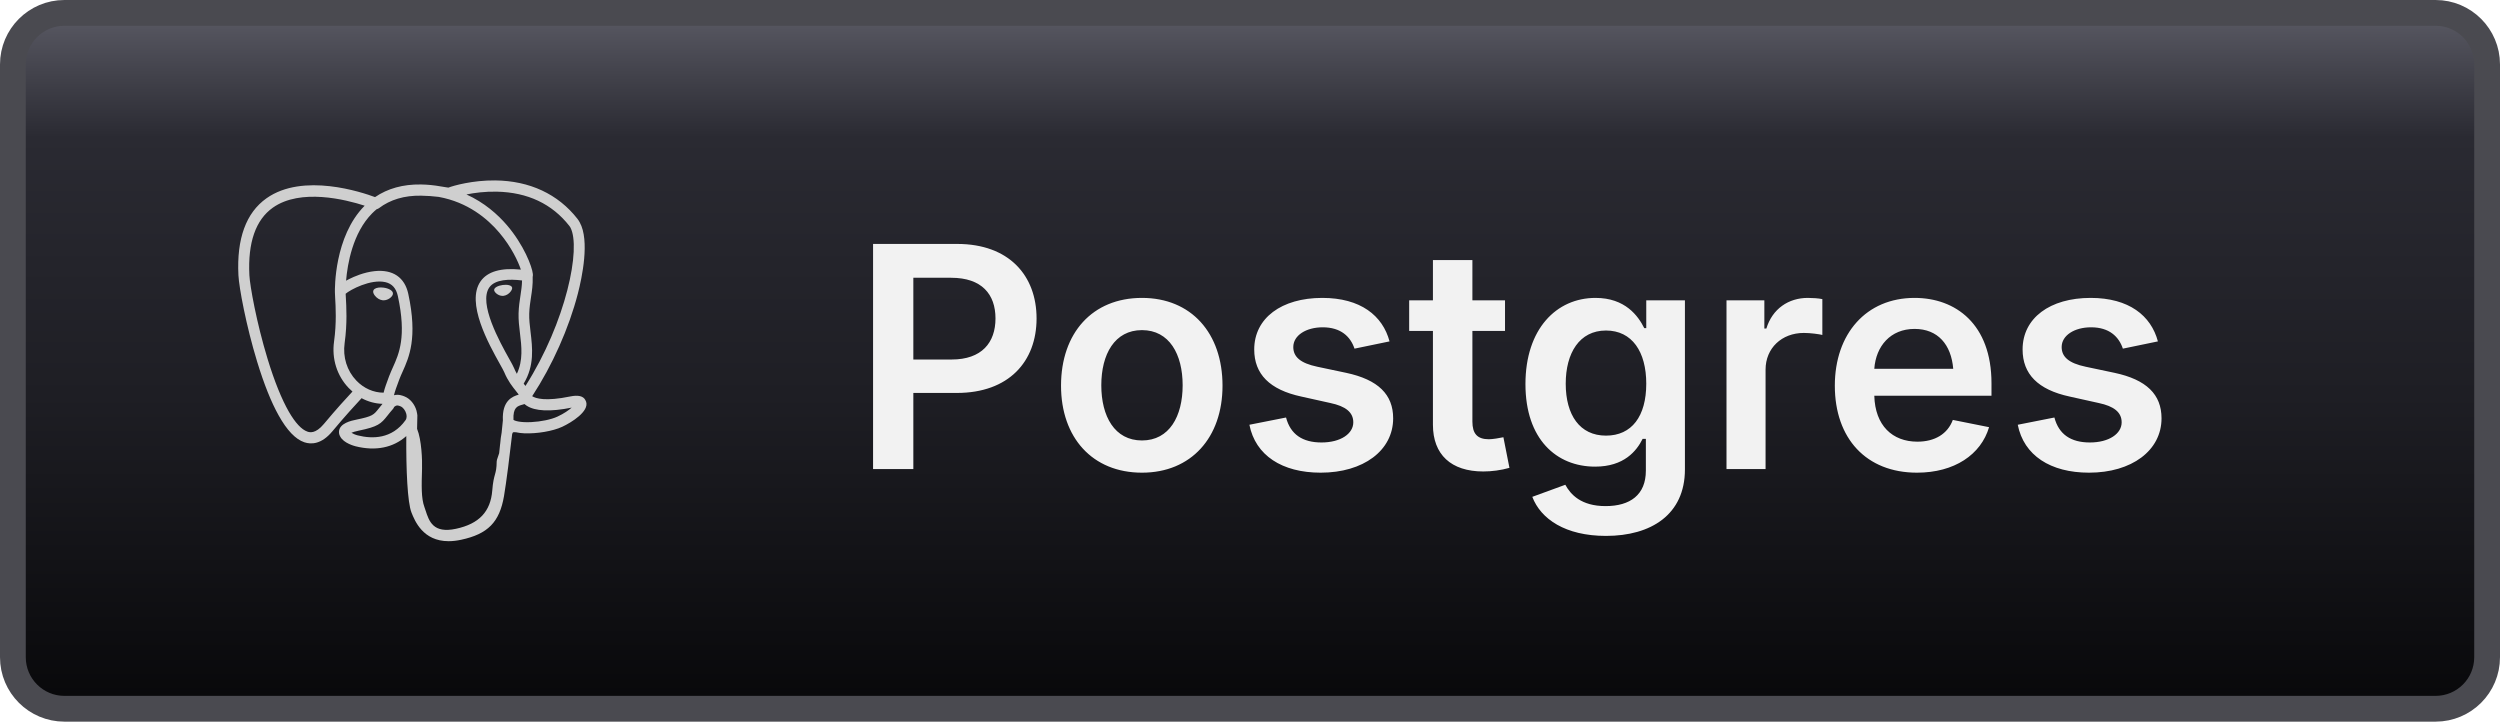
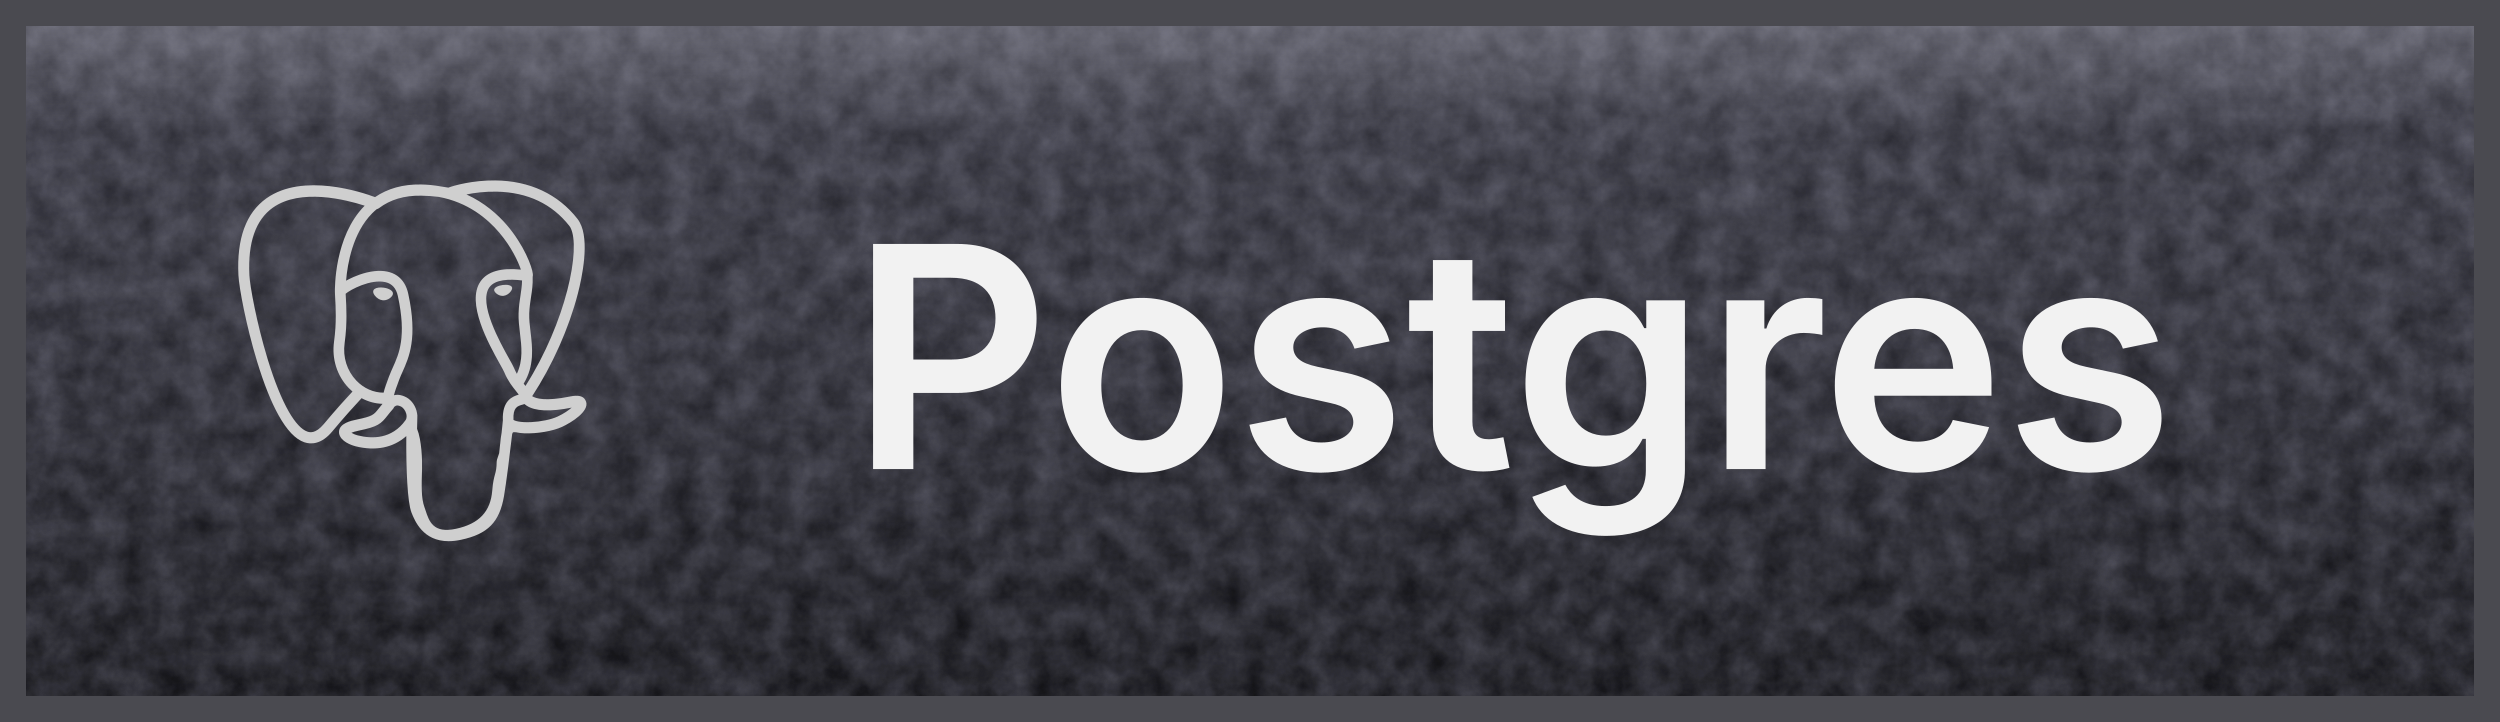
<svg xmlns="http://www.w3.org/2000/svg" width="97" height="28" viewBox="0 0 97 28" role="img" aria-label="Postgres">
  <defs>
    <linearGradient id="pt" x1="0" y1="0" x2="0" y2="1">
      <stop offset="0" stop-color="#5a5a64" />
      <stop offset="0.18" stop-color="#2a2a32" />
      <stop offset="0.55" stop-color="#1e1e24" />
      <stop offset="1" stop-color="#08080a" />
    </linearGradient>
+     <filter id="gn" x="0" y="0" width="1" height="1" filterUnits="objectBoundingBox" primitiveUnits="userSpaceOnUse" color-interpolation-filters="sRGB">
+       <feTurbulence type="fractalNoise" baseFrequency="0.85" numOctaves="4" seed="4" stitchTiles="stitch" result="n" />
+       <feColorMatrix type="matrix" values="0 0 0 0 0.78  0 0 0 0 0.78  0 0 0 0 0.82  0 0 0 0.45 0" in="n" result="g" />
+       <feBlend in="SourceGraphic" in2="g" mode="overlay" />
+     </filter>
  </defs>
-   <rect x="0.5" y="0.5" width="96" height="27" rx="2" fill="url(#pt)" stroke="#4a4a50" />
+   <rect x="0" y="0" width="97" height="28" shape-rendering="crispEdges" fill="url(#pt)" filter="url(#gn)" />
+   <rect x="0.5" y="0.5" width="96" height="27" fill="none" stroke="#4a4a50" shape-rendering="crispEdges" />
  <g transform="translate(9.00 7.00) scale(0.5833)" fill="#cfcfcf">
    <path d="M23.559 14.723a.527.527 0 0 0-.056-.119c-.139-.263-.477-.342-1.007-.232-1.653.341-2.293.131-2.526-.019 1.342-2.048 2.445-4.522 3.041-6.83.271-1.051.798-3.524.122-4.732a1.564 1.564 0 0 0-.151-.235C21.693.909 19.801.025 17.51.001c-1.495-.016-2.771.346-3.116.479a9.449 9.449 0 0 0-.516-.082 8.044 8.044 0 0 0-1.311-.128c-1.182-.018-2.204.264-3.05.841-.857-.321-4.789-1.645-7.222.079C.936 2.153.309 3.873.43 6.304c.041.818.507 3.334 1.242 5.744.46 1.506.939 2.702 1.433 3.582.553.994 1.126 1.593 1.714 1.79.447.149 1.133.144 1.858-.728.801-.964 1.59-1.826 1.945-2.207.435.235.906.362 1.39.377a.057.057 0 0 0 0.0.004 11.031 11.031 0 0 0-.247.305c-.339.43-.409.52-1.5.744-.31.064-1.134.234-1.146.811-.003.122.033.231.092.327.227.423.922.61 1.015.633 1.335.334 2.504.092 3.371-.679-.017 2.231.077 4.417.345 5.087.221.553.762 1.905 2.469 1.904.251 0 .526-.029.83-.094 1.782-.382 2.556-1.17 2.855-2.906.15-.871.402-2.875.539-4.101.017-.07.036-.121.057-.136.001-.001.07-.047.427.031a.367.367 0 0 0 .044.007l.254.022.015.001c.847.038 1.911-.143 2.531-.431.644-.299 1.806-1.032 1.595-1.67zM2.371 11.877c-.744-2.436-1.178-4.885-1.212-5.572-.109-2.171.417-3.683 1.562-4.493 1.837-1.299 4.84-.541 6.108-.13-.003.003-.007.006-.01.009-2.024 2.044-1.976 5.536-1.971 5.75-0.0.082.007.199.016.359.035.587.1 1.68-.073 2.918-.161 1.15.194 2.276.973 3.089.081.084.165.163.252.237-.347.371-1.1 1.193-1.903 2.158-.568.682-.96.552-1.089.509-.392-.131-.813-.587-1.238-1.322-.48-.839-.964-2.032-1.415-3.513zm6.007 5.087c-.171-.043-.327-.113-.432-.177.089-.039.237-.09.483-.141 1.283-.264 1.482-.451 1.914-1.0.099-.126.212-.269.367-.443a.355.355 0 0 0 .074-.13c.171-.151.272-.11.437-.042.156.065.308.26.369.475.029.102.062.294-.045.444-.904 1.266-2.222 1.249-3.168 1.013zm2.094-3.988-.052.141c-.133.357-.257.688-.333 1.003-.667-.002-1.317-.287-1.81-.802-.628-.655-.913-1.566-.782-2.5.183-1.308.115-2.447.079-3.059-.005-.086-.009-.161-.012-.22.296-.262 1.666-.996 2.643-.772.446.102.718.406.831.928.585 2.704.077 3.831-.33 4.736-.084.187-.163.363-.231.545zm7.364 4.572c-.017.177-.036.376-.062.596l-.146.438a.355.355 0 0 0-.018.108c-.006.475-.054.649-.115.869-.063.229-.135.489-.179 1.058-.11 1.414-.878 2.227-2.417 2.557-1.516.325-1.784-.497-2.021-1.222a6.582 6.582 0 0 0-.077-.227c-.215-.586-.191-1.412-.157-2.555.017-.561-.025-1.901-.33-2.646.004-.293.011-.591.019-.892a.353.353 0 0 0-.015-.113 1.493 1.493 0 0 0-.044-.208c-.123-.428-.421-.787-.78-.935-.142-.059-.404-.167-.718-.087.067-.276.183-.588.309-.925l.053-.142c.059-.16.134-.326.213-.501.426-.948 1.011-2.245.377-5.177-.237-1.098-1.03-1.634-2.232-1.51-.721.075-1.38.365-1.709.532a5.672 5.672 0 0 0-.196.104c.092-1.106.439-3.174 1.736-4.482a4.031 4.031 0 0 1 .303-.276.353.353 0 0 0 .145-.064c.752-.571 1.694-.851 2.802-.833.409.007.802.034 1.174.081 1.939.354 3.244 1.447 4.036 2.383.814.962 1.255 1.931 1.431 2.454-1.323-.135-2.223.127-2.68.779-.993 1.419.543 4.173 1.281 5.496.135.243.252.452.289.541.24.583.551.971.779 1.255.07.087.137.171.189.245-.401.116-1.121.383-1.055 1.717-.012.156-.042.447-.083.815-.046.208-.07.46-.099.766zm.89-1.621c-.041-.832.269-.918.597-1.01a2.857 2.857 0 0 0 .135-.041 1.202 1.202 0 0 0 .134.103c.57.377 1.582.421 3.007.134-.202.177-.519.399-.953.601-.41.19-1.096.333-1.747.364-.72.034-1.086-.081-1.172-.151zm.57-9.271c-.006.351-.054.669-.105 1.002-.055.358-.112.727-.126 1.176-.014.437.04.891.093 1.33.107.887.216 1.8-.207 2.701a3.527 3.527 0 0 1-.188-.386c-.053-.128-.167-.333-.325-.616-.616-1.104-2.057-3.69-1.319-4.745.38-.543 1.341-.566 2.178-.463zm.228 7.014a12.376 12.376 0 0 0-.085-.107l-.035-.044c.726-1.2.584-2.386.458-3.438-.052-.432-.101-.84-.088-1.223.013-.406.067-.754.118-1.091.064-.415.129-.844.111-1.351.013-.053.019-.116.012-.19-.046-.485-.6-1.938-1.729-3.253-.608-.707-1.49-1.497-2.689-2.039.525-.107 1.233-.203 2.024-.186 2.051.046 3.675.814 4.824 2.282a.908.908 0 0 1 .067.1c.723 1.356-.276 6.275-2.987 10.54zm-8.817-6.116c-.025.179-.309.422-.621.422a.582.582 0 0 1-.081-.006c-.187-.026-.377-.144-.506-.316-.046-.06-.12-.178-.105-.284.005-.04.026-.099.092-.149.118-.089.352-.123.61-.087.316.044.643.194.611.419zm7.931-.411c.011.079-.049.201-.153.31-.068.072-.212.196-.408.223a.546.546 0 0 1-.075.005c-.293 0-.541-.234-.561-.372-.024-.176.264-.311.561-.352.297-.041.611.009.636.185z" />
  </g>
  <text x="33" y="18.2" font-family="system-ui, -apple-system, Segoe UI, sans-serif" font-size="12" font-weight="600" fill="#f2f2f2">Postgres</text>
</svg>
